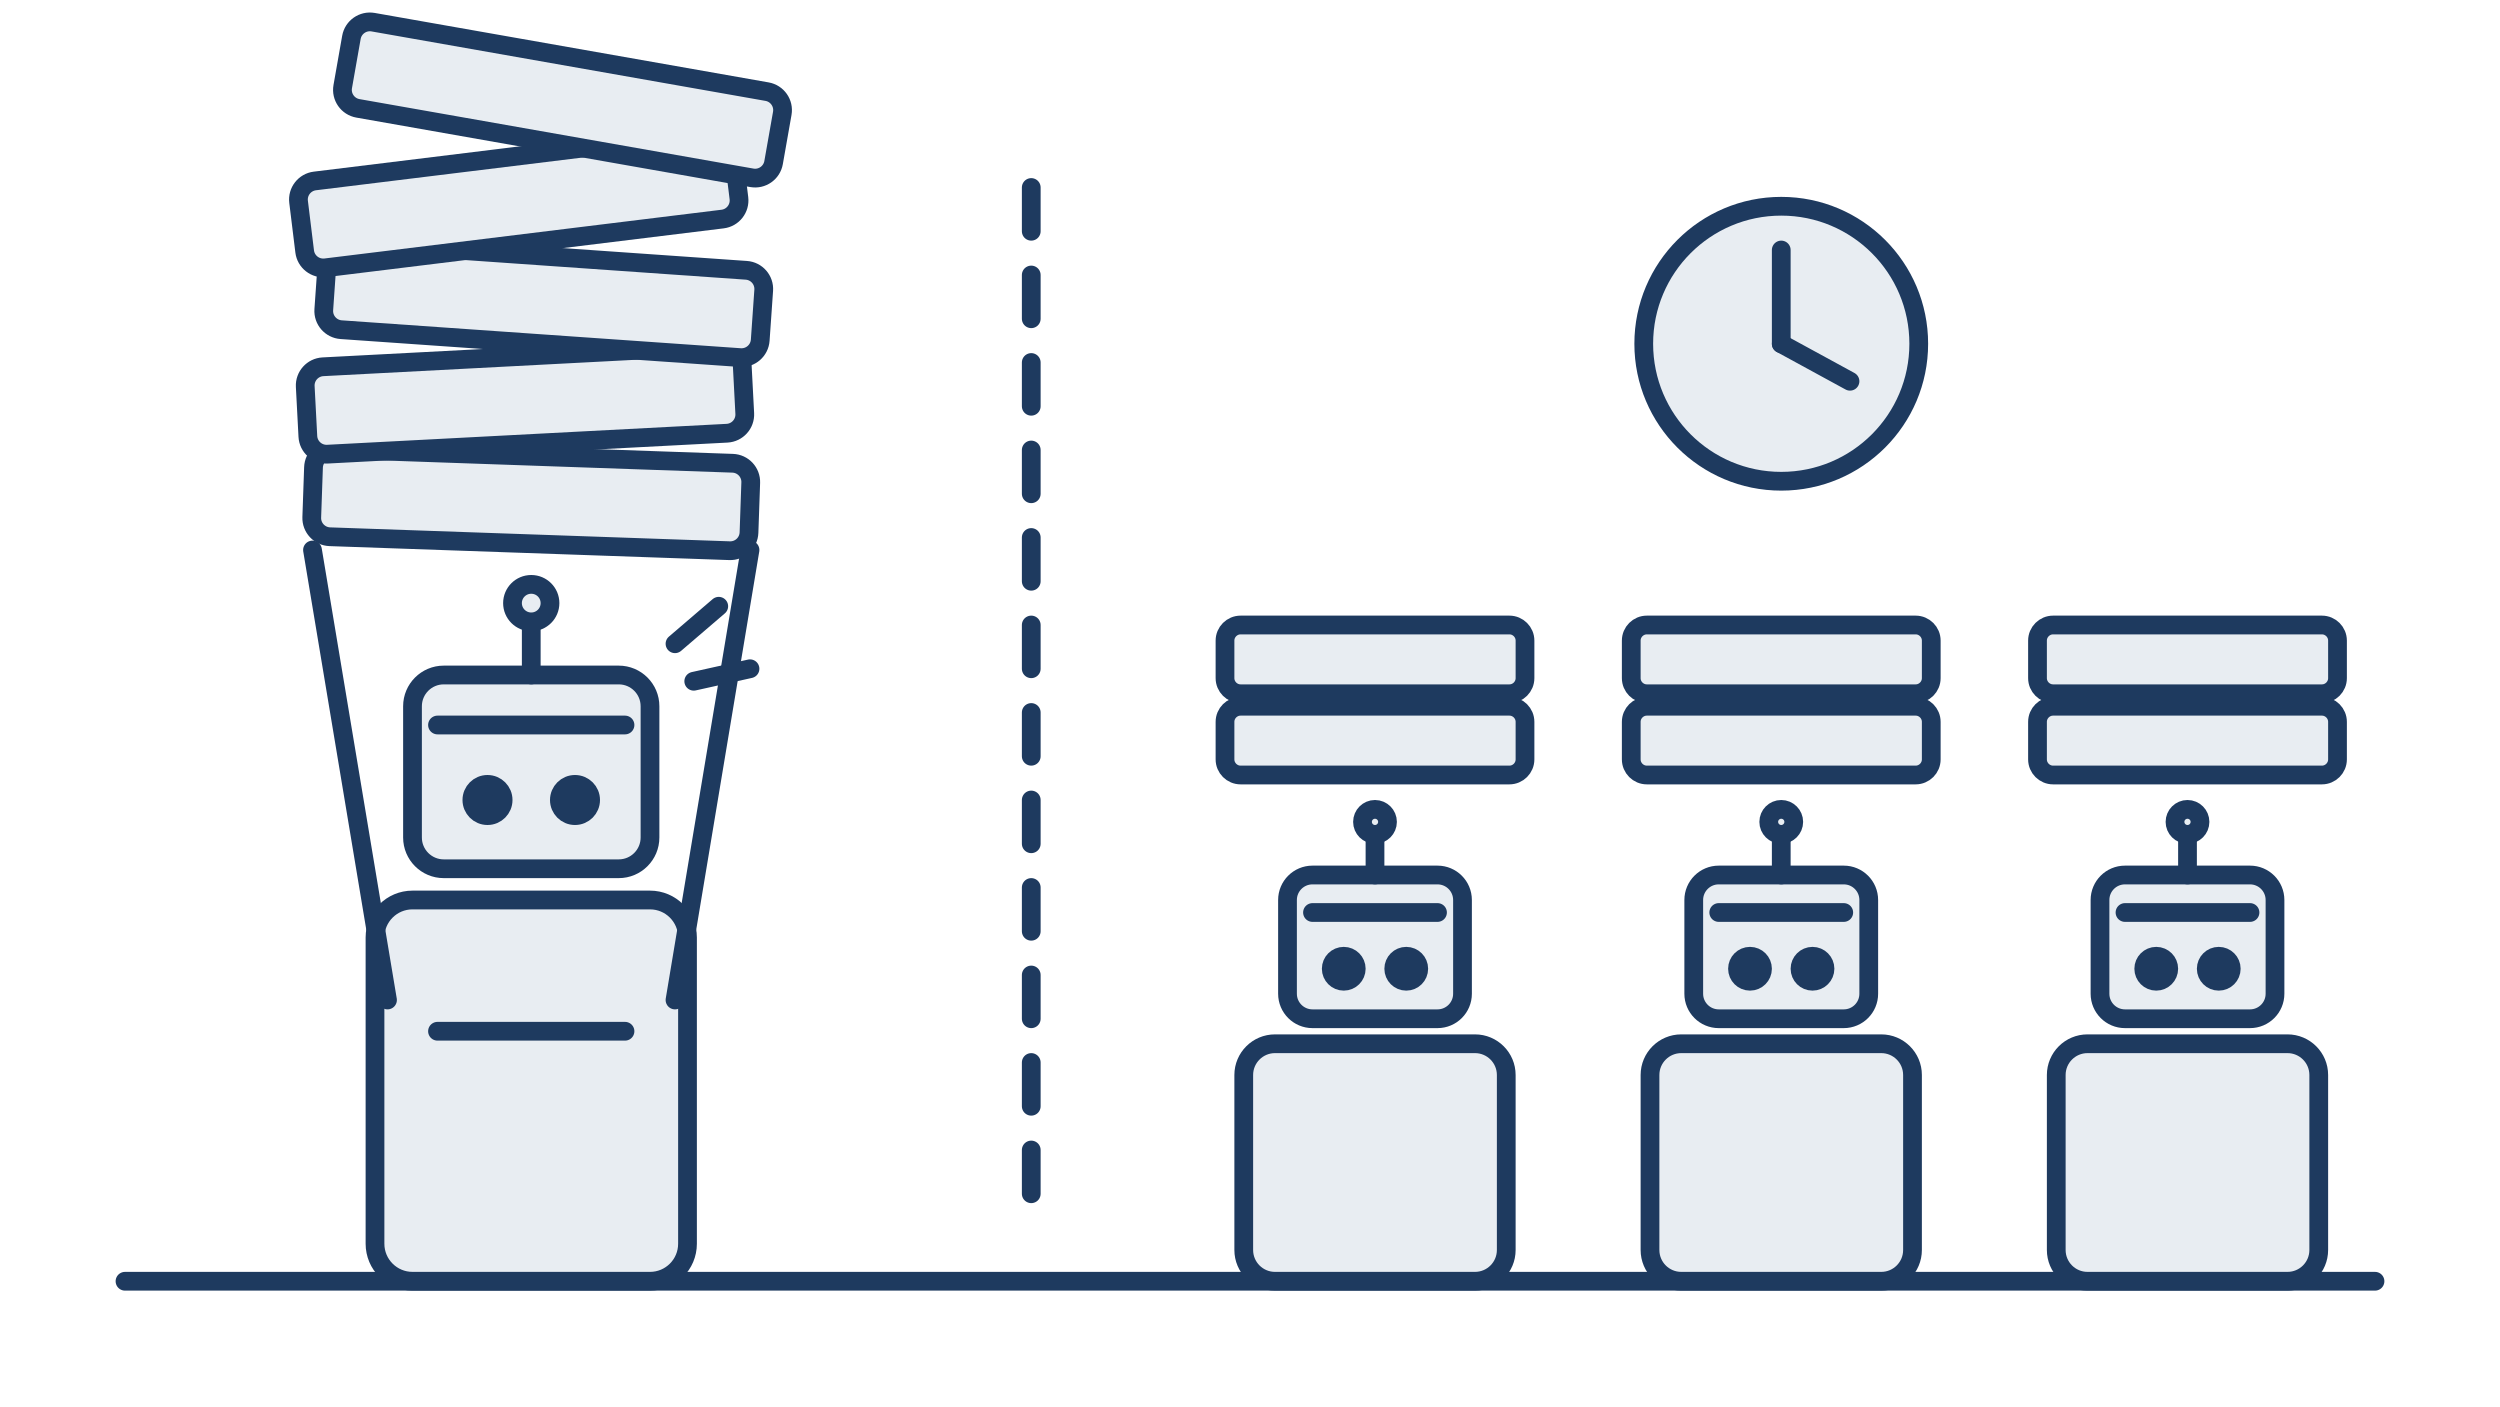
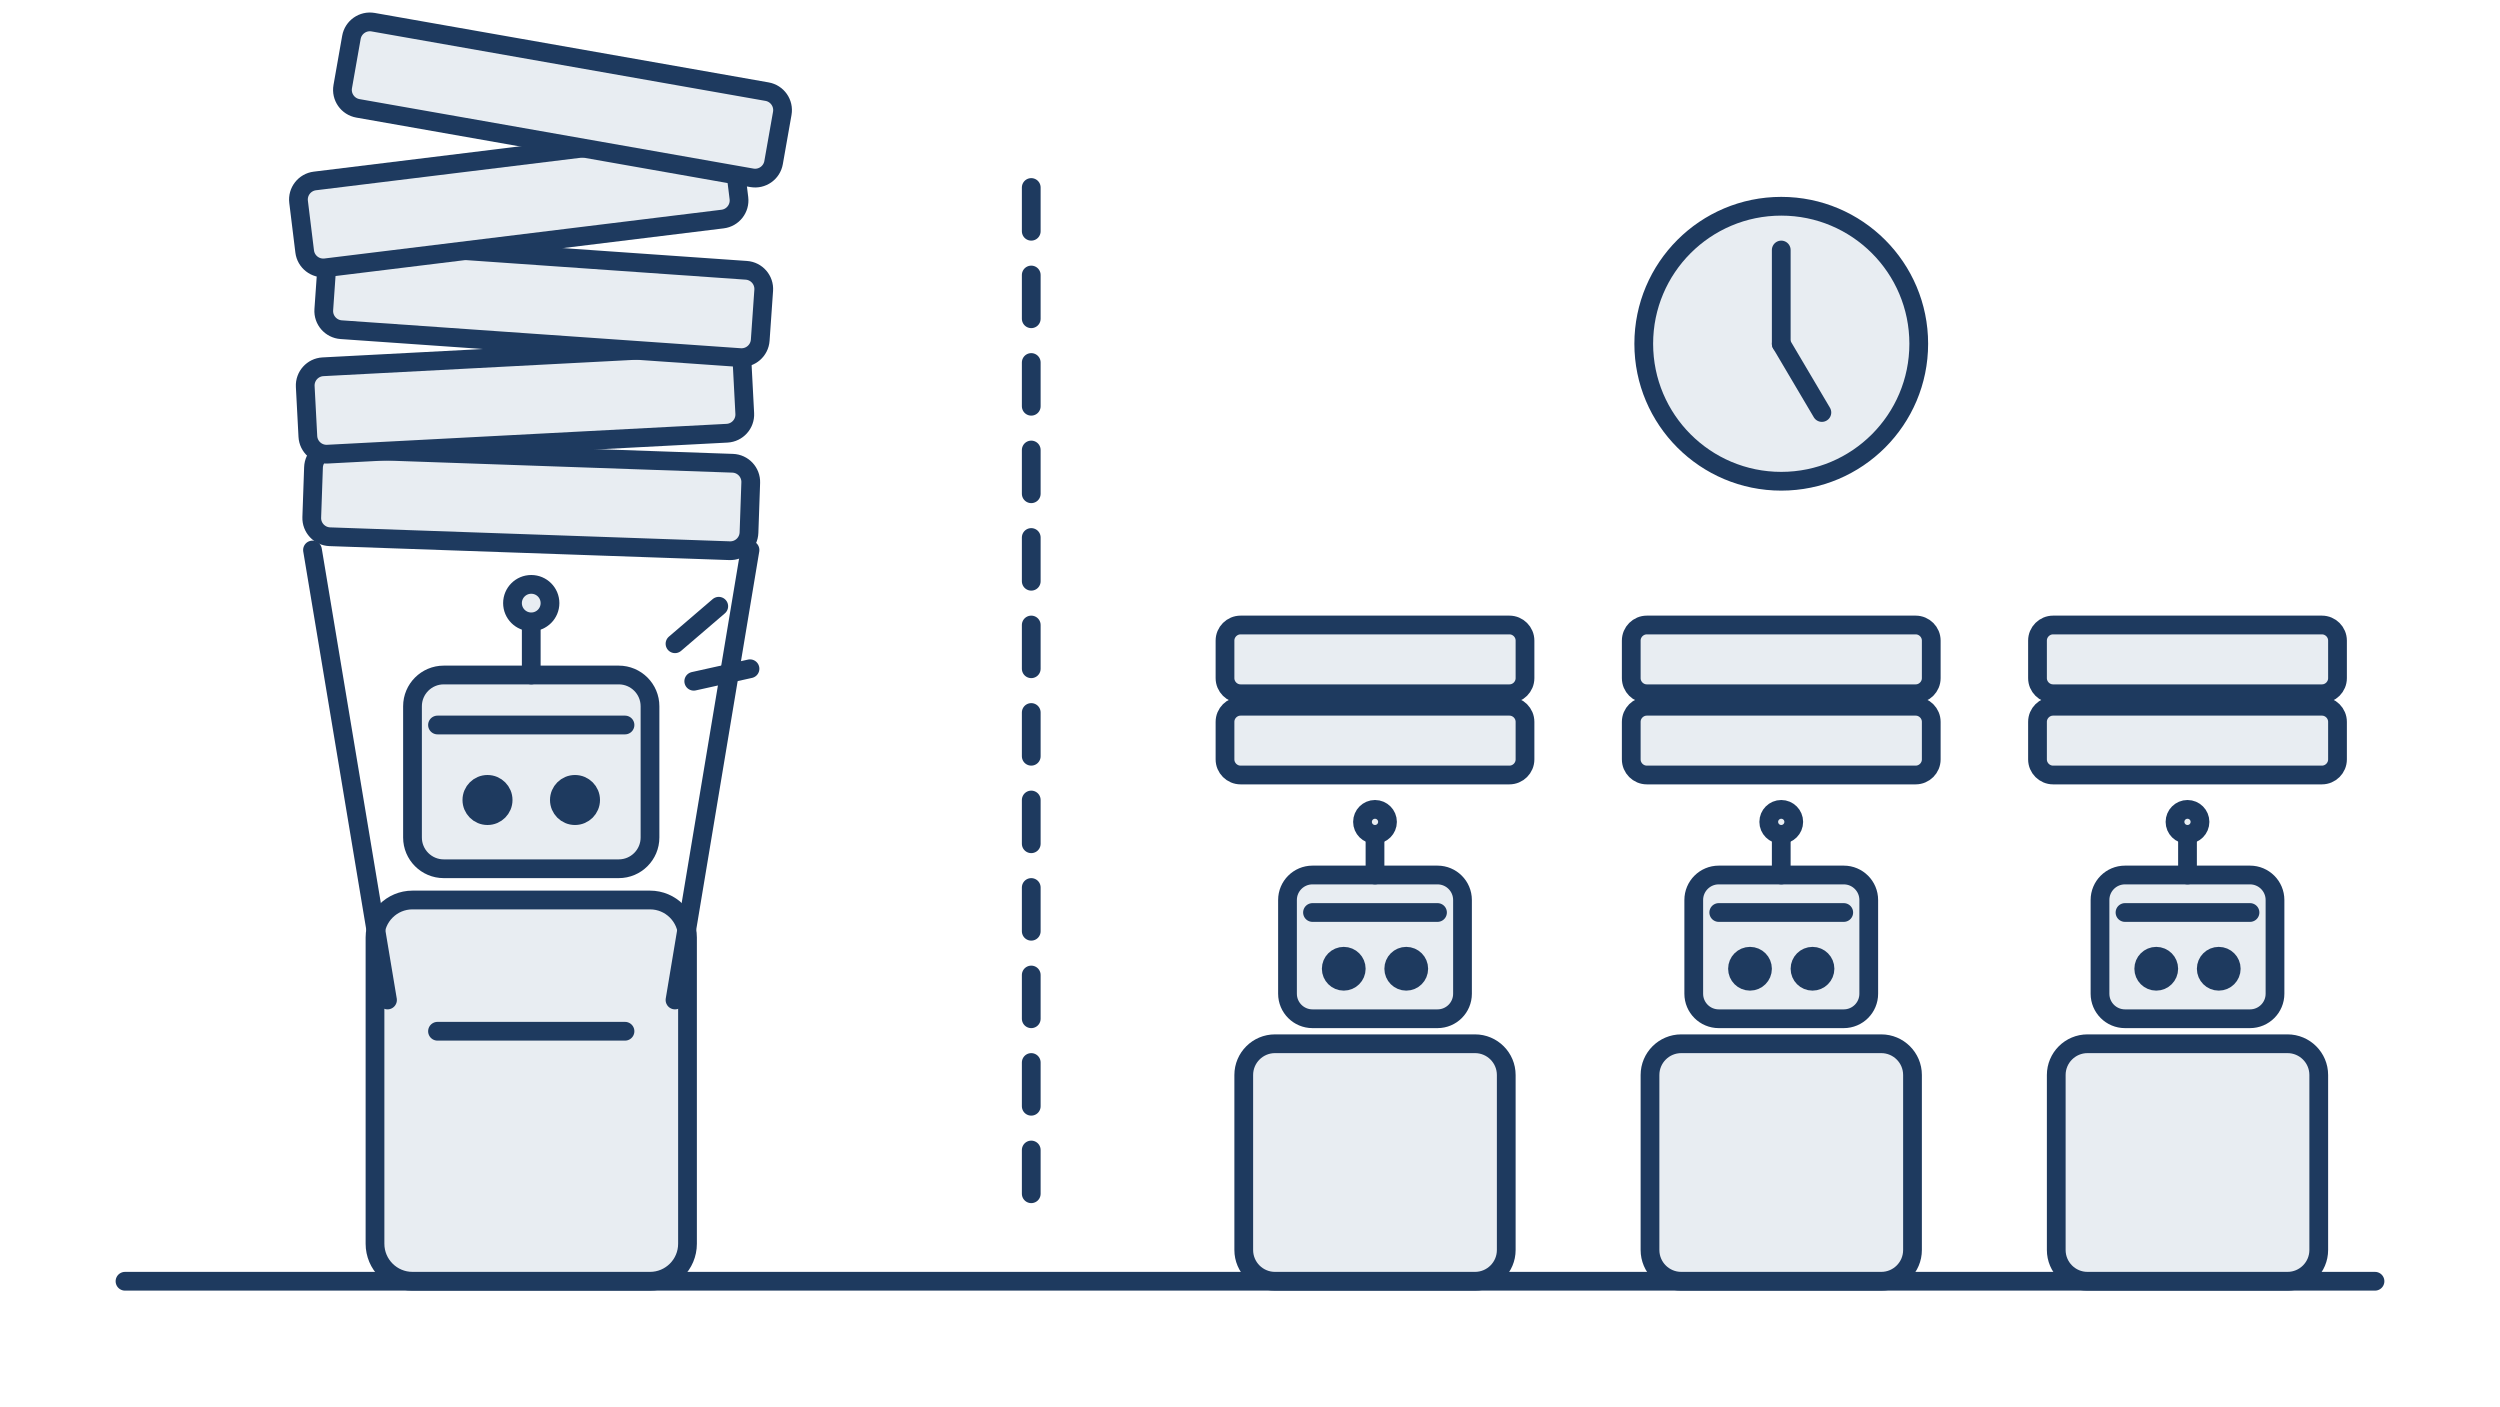
<svg xmlns="http://www.w3.org/2000/svg" viewBox="0 0 800 450">
  <g fill="#e8edf2" stroke="#1e3a5f" stroke-width="6" stroke-linecap="round" stroke-linejoin="round">
    <line x1="40" y1="410" x2="760" y2="410" fill="none" />
    <rect x="132" y="216" width="76" height="62" rx="10" />
    <line x1="140" y1="232" x2="200" y2="232" fill="none" />
    <circle cx="156" cy="256" r="5" fill="#1e3a5f" />
    <circle cx="184" cy="256" r="5" fill="#1e3a5f" />
    <line x1="170" y1="216" x2="170" y2="200" fill="none" />
    <circle cx="170" cy="193" r="6" />
    <rect x="120" y="288" width="100" height="122" rx="12" />
    <line x1="140" y1="330" x2="200" y2="330" fill="none" />
    <line x1="124" y1="320" x2="100" y2="176" fill="none" />
    <line x1="216" y1="320" x2="240" y2="176" fill="none" />
    <rect x="100" y="146" width="140" height="28" rx="6" transform="rotate(2 170 160)" />
    <rect x="98" y="114" width="140" height="28" rx="6" transform="rotate(-3 168 128)" />
    <rect x="104" y="82" width="140" height="28" rx="6" transform="rotate(4 174 96)" />
    <rect x="96" y="50" width="140" height="28" rx="6" transform="rotate(-7 166 64)" />
    <rect x="110" y="18" width="140" height="28" rx="6" transform="rotate(10 180 32)" />
    <line x1="216" y1="206" x2="230" y2="194" fill="none" />
    <line x1="222" y1="218" x2="240" y2="214" fill="none" />
    <line x1="330" y1="60" x2="330" y2="390" fill="none" stroke-dasharray="14 14" />
    <rect x="412" y="280" width="56" height="46" rx="8" />
    <line x1="420" y1="292" x2="460" y2="292" fill="none" />
    <circle cx="430" cy="310" r="4" fill="#1e3a5f" />
    <circle cx="450" cy="310" r="4" fill="#1e3a5f" />
    <line x1="440" y1="280" x2="440" y2="268" fill="none" />
    <circle cx="440" cy="263" r="4" />
    <rect x="398" y="334" width="84" height="76" rx="10" />
    <rect x="392" y="226" width="96" height="22" rx="5" />
    <rect x="392" y="200" width="96" height="22" rx="5" />
    <rect x="542" y="280" width="56" height="46" rx="8" />
    <line x1="550" y1="292" x2="590" y2="292" fill="none" />
    <circle cx="560" cy="310" r="4" fill="#1e3a5f" />
    <circle cx="580" cy="310" r="4" fill="#1e3a5f" />
    <line x1="570" y1="280" x2="570" y2="268" fill="none" />
    <circle cx="570" cy="263" r="4" />
    <rect x="528" y="334" width="84" height="76" rx="10" />
    <rect x="522" y="226" width="96" height="22" rx="5" />
    <rect x="522" y="200" width="96" height="22" rx="5" />
    <rect x="672" y="280" width="56" height="46" rx="8" />
    <line x1="680" y1="292" x2="720" y2="292" fill="none" />
    <circle cx="690" cy="310" r="4" fill="#1e3a5f" />
    <circle cx="710" cy="310" r="4" fill="#1e3a5f" />
    <line x1="700" y1="280" x2="700" y2="268" fill="none" />
    <circle cx="700" cy="263" r="4" />
    <rect x="658" y="334" width="84" height="76" rx="10" />
    <rect x="652" y="226" width="96" height="22" rx="5" />
    <rect x="652" y="200" width="96" height="22" rx="5" />
    <circle cx="570" cy="110" r="44" />
    <line x1="570" y1="110" x2="570" y2="80" fill="none" />
-     <line x1="570" y1="110" x2="592" y2="122" fill="none" />
+     <line x1="570" y1="110" x2="583" y2="132" fill="none" />
  </g>
</svg>
